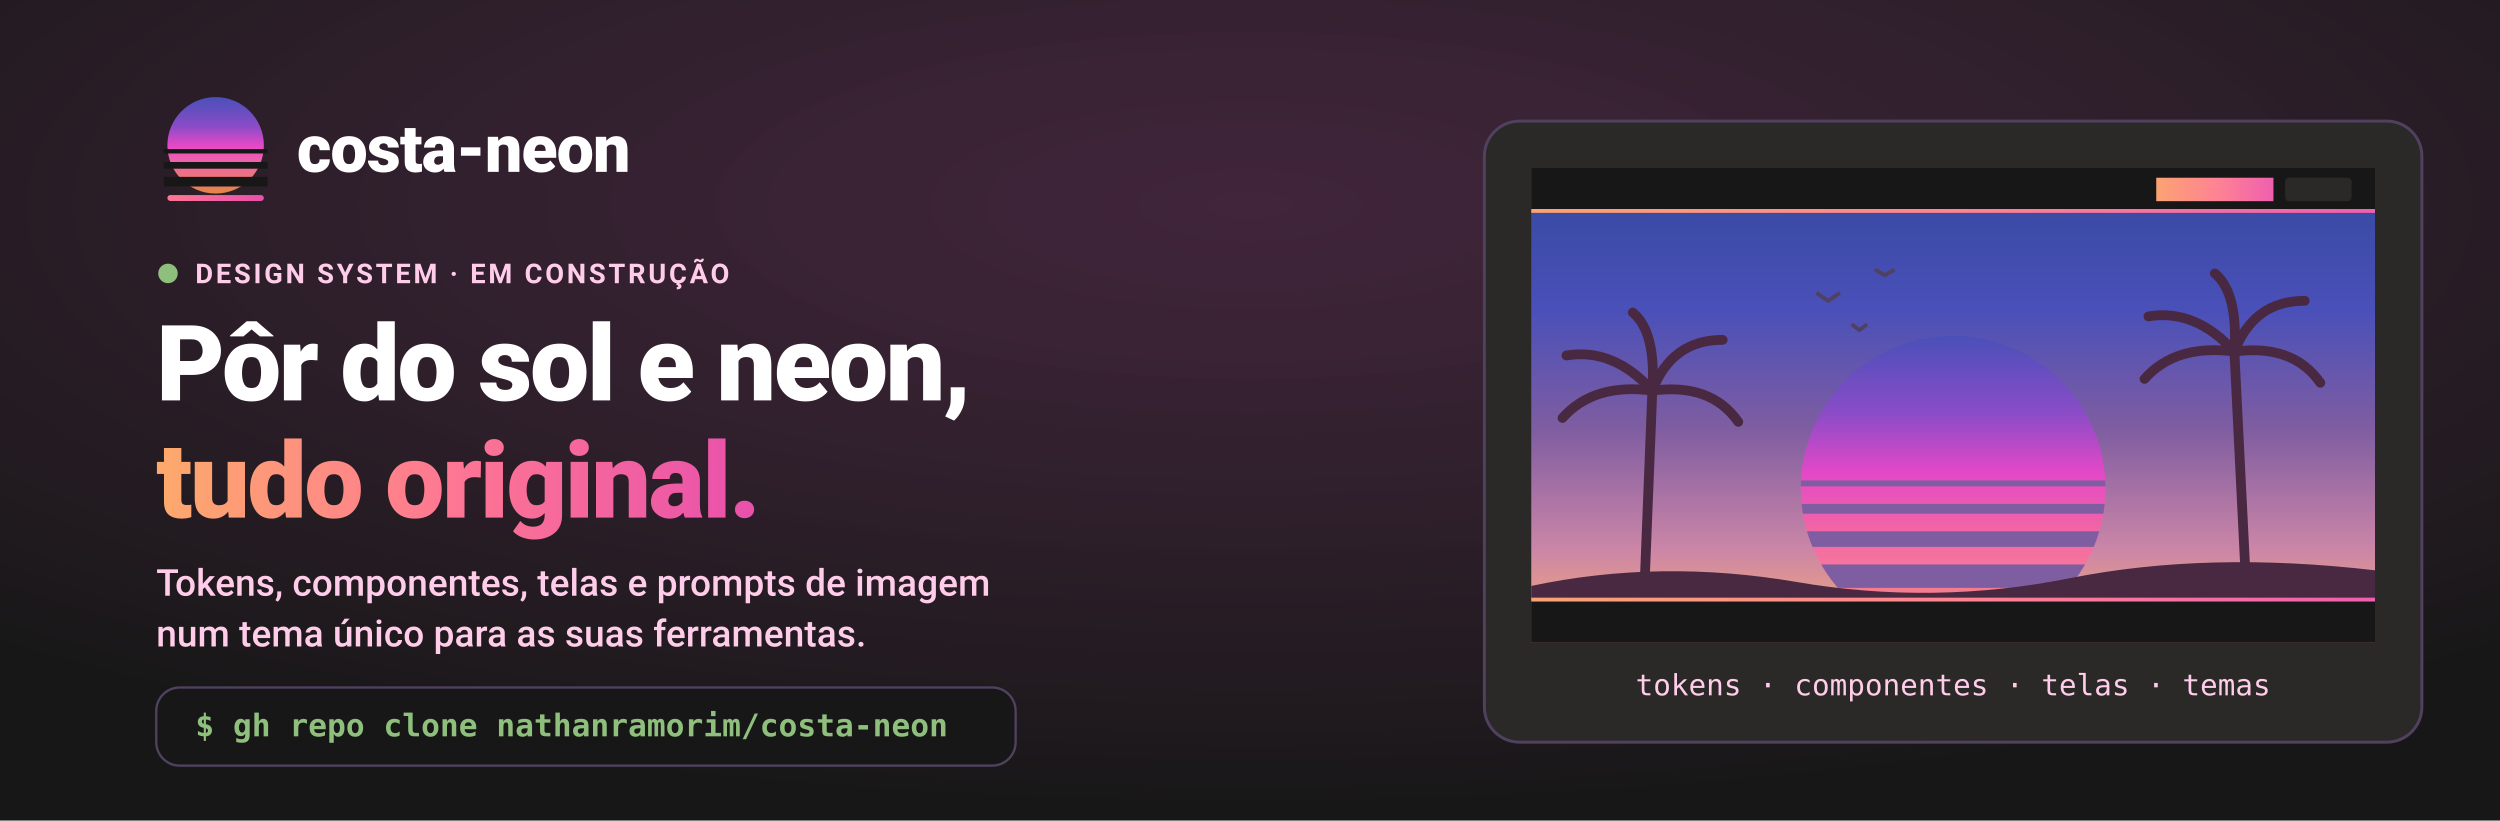
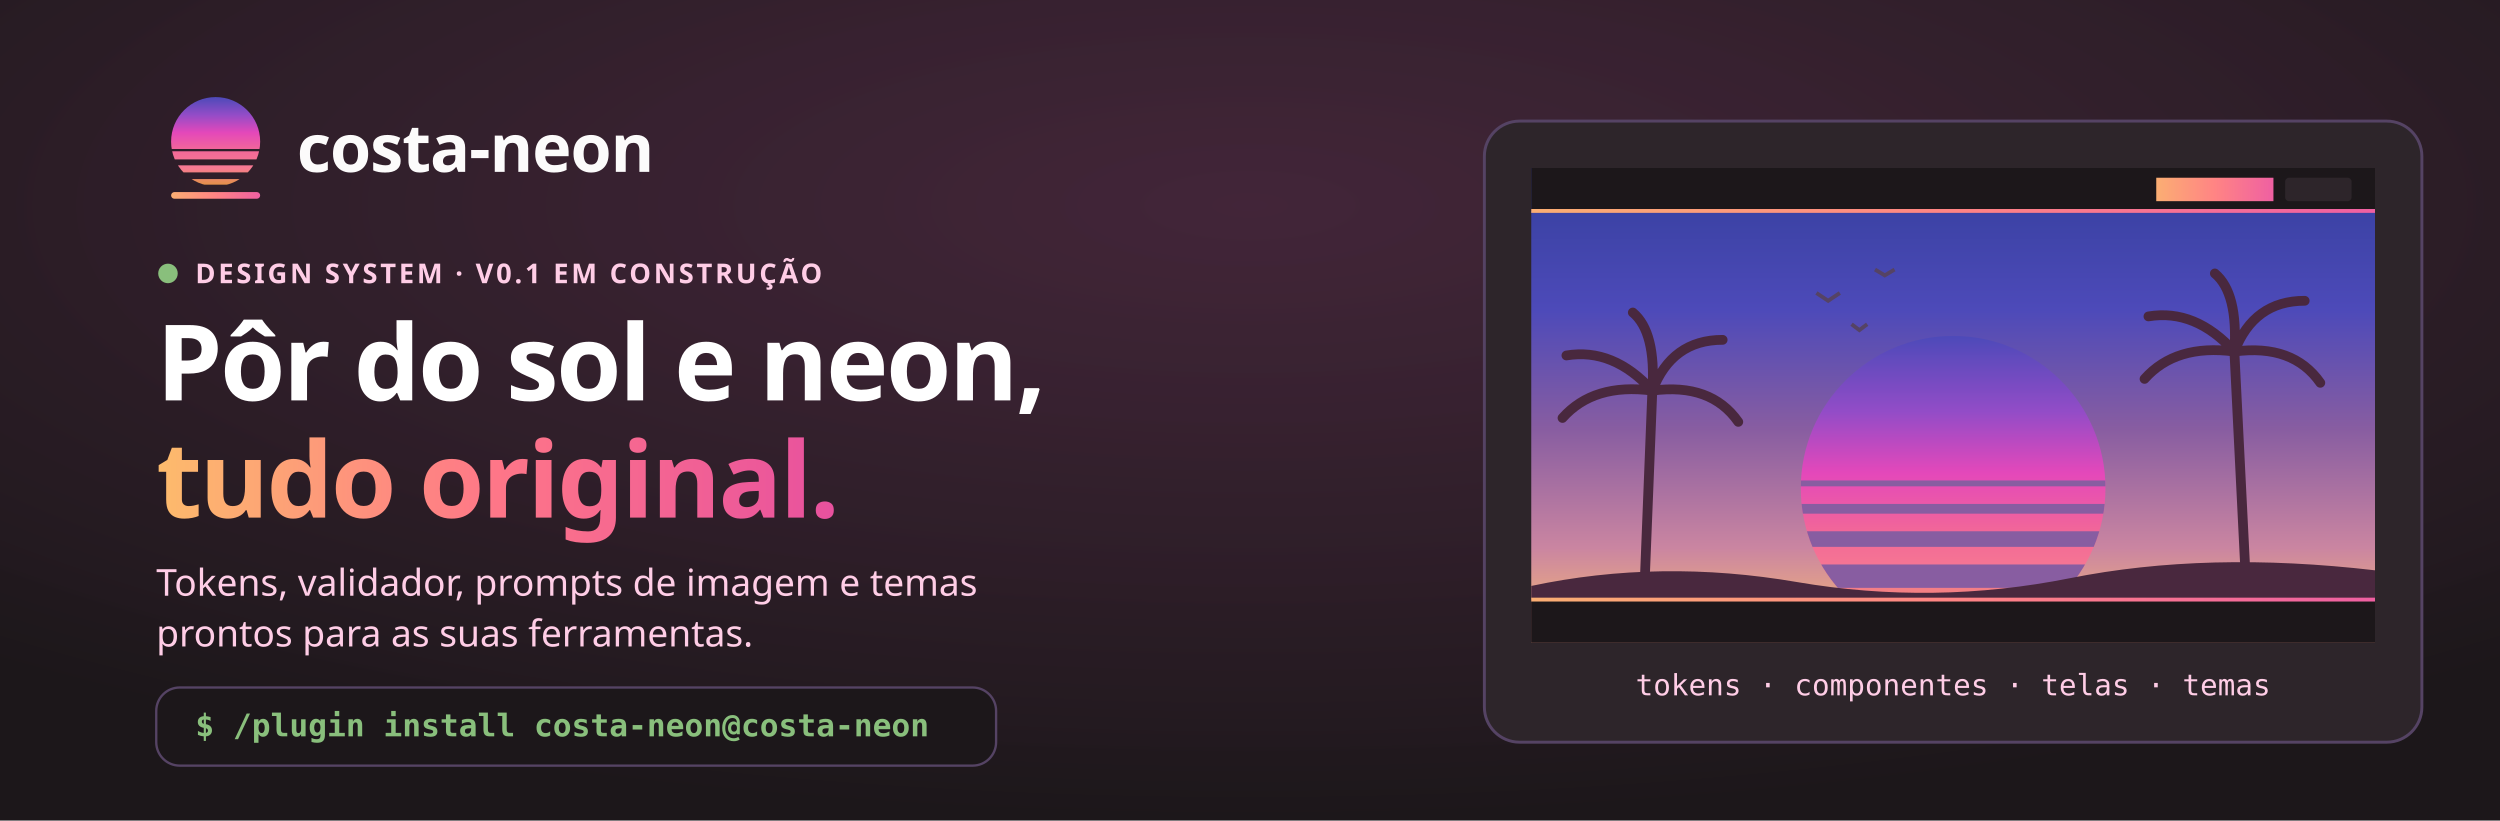
<svg xmlns="http://www.w3.org/2000/svg" width="1280" height="420" viewBox="0 0 1280 420" role="img" aria-label="costa-neon: Pôr do sol e neon, tudo original.">
  <defs>
    <radialGradient id="glow" cx="50%" cy="25%" r="75%">
-       <stop offset="0" stop-color="#492842" stop-opacity="0.85" />
-       <stop offset="1" stop-color="#171717" />
+       <stop offset="0" stop-color="#49283E" stop-opacity="0.85" />
+       <stop offset="1" stop-color="#1C171A" />
    </radialGradient>
    <linearGradient id="acc" x1="0" y1="0" x2="1" y2="0">
-       <stop offset="0" stop-color="#FDAA6C" />
-       <stop offset="0.5" stop-color="#FE7693" />
-       <stop offset="1" stop-color="#E851AB" />
+       <stop offset="0" stop-color="#FDBB6C" />
+       <stop offset="0.5" stop-color="#FE7688" />
+       <stop offset="1" stop-color="#E8519E" />
    </linearGradient>
    <linearGradient id="hex" x1="2" y1="4" x2="30" y2="28" gradientUnits="userSpaceOnUse">
-       <stop offset="0" stop-color="#FDAA6C" />
-       <stop offset="0.5" stop-color="#FE7693" />
-       <stop offset="1" stop-color="#E851AB" />
+       <stop offset="0" stop-color="#FDBB6C" />
+       <stop offset="0.5" stop-color="#FE7688" />
+       <stop offset="1" stop-color="#E8519E" />
    </linearGradient>
    <marker id="seta" markerWidth="8" markerHeight="8" refX="6" refY="4" orient="auto">
-       <path d="M0 0 L7 4 L0 8 Z" fill="#FE7693" />
+       <path d="M0 0 L7 4 L0 8 Z" fill="#FE7688" />
    </marker>
  </defs>
-   <rect width="1280" height="420" fill="#171717" />
+   <rect width="1280" height="420" fill="#1C171A" />
  <rect width="1280" height="420" fill="url(#glow)" />
  <g transform="translate(80 44) scale(1.9)">
    <defs>
-       <linearGradient id="cnsol" x1="0" y1="0" x2="0" y2="1">
-         <stop offset="0" stop-color="#4A50B9" />
-         <stop offset="0.3" stop-color="#894CC7" />
-         <stop offset="0.5" stop-color="#E448C7" />
-         <stop offset="0.7" stop-color="#F268A2" />
-         <stop offset="1" stop-color="#E28643" />
+       <linearGradient id="cnlogosol" x1="0" y1="0" x2="0" y2="1">
+         <stop offset="0.00" stop-color="#4D4AB9" />
+         <stop offset="0.20" stop-color="#934CC7" />
+         <stop offset="0.40" stop-color="#E448BA" />
+         <stop offset="0.60" stop-color="#F26897" />
+         <stop offset="0.80" stop-color="#F77B92" />
+         <stop offset="1.00" stop-color="#E29343" />
      </linearGradient>
+       <linearGradient id="cnlogoneon" x1="0" y1="0" x2="1" y2="0">
+         <stop offset="0.00" stop-color="#FBAE73" />
+         <stop offset="0.50" stop-color="#FF8484" />
+         <stop offset="1.00" stop-color="#EF60A2" />
+       </linearGradient>
+       <clipPath id="cnlogofaixas">
+         <rect x="0" y="3" width="32" height="14" />
+         <rect x="0" y="17.6" width="32" height="2.2" />
+         <rect x="0" y="21.4" width="32" height="1.9" />
+         <rect x="0" y="25.1" width="32" height="1.5" />
+       </clipPath>
    </defs>
-     <circle cx="16" cy="16" r="13" fill="url(#cnsol)" />
-     <rect x="2" y="17" width="28" height="1.2" fill="#171717" />
-     <rect x="2" y="20.5" width="28" height="1.8" fill="#171717" />
-     <rect x="2" y="24.5" width="28" height="2.6" fill="#171717" />
-     <rect x="3" y="29.4" width="26" height="1.6" rx="0.8" fill="url(#hex)" />
+     <circle cx="16" cy="15" r="12" fill="url(#cnlogosol)" clip-path="url(#cnlogofaixas)" />
+     <rect x="4" y="28.6" width="24" height="1.8" rx="0.9" fill="url(#cnlogoneon)" />
  </g>
-   <text x="152" y="88" font-family="'Josefin Sans', Outfit, system-ui, -apple-system, 'Segoe UI', Roboto, sans-serif" font-weight="800" font-size="34" fill="#FFFFFF" letter-spacing="-0.5">costa-neon</text>
-   <circle cx="86" cy="140" r="5" fill="#8FBF7C" />
-   <text x="100" y="145" font-family="'Josefin Sans', Outfit, system-ui, -apple-system, 'Segoe UI', Roboto, sans-serif" font-weight="600" font-size="14" fill="#FFCDEA" letter-spacing="1.4">DESIGN SYSTEM · EM CONSTRUÇÃO</text>
-   <text x="80" y="205" font-family="'Josefin Sans', Outfit, system-ui, -apple-system, 'Segoe UI', Roboto, sans-serif" font-weight="800" font-size="54" fill="#ffffff" letter-spacing="-1.2">Pôr do sol e neon,</text>
-   <text x="80" y="265" font-family="'Josefin Sans', Outfit, system-ui, -apple-system, 'Segoe UI', Roboto, sans-serif" font-weight="800" font-size="54" fill="url(#acc)" letter-spacing="-1.2">tudo original.</text>
-   <text x="80" y="305" font-family="'Josefin Sans', Outfit, system-ui, -apple-system, 'Segoe UI', Roboto, sans-serif" font-weight="500" font-size="19" fill="#FFCDEA">Tokens, componentes, telas e prompts de imagem</text>
-   <text x="80" y="331" font-family="'Josefin Sans', Outfit, system-ui, -apple-system, 'Segoe UI', Roboto, sans-serif" font-weight="500" font-size="19" fill="#FFCDEA">num tema único para as suas ferramentas.</text>
-   <rect x="80" y="352" width="440" height="40" rx="12" fill="#171717" stroke="#504161" stroke-width="1.2" />
-   <text x="100" y="377" font-family="ui-monospace, SFMono-Regular, Menlo, Consolas, monospace" font-weight="600" font-size="16" fill="#8FBF7C">$ gh repo clone nathanramorim/costa-neon</text>
-   <rect x="760" y="62" width="480" height="318" rx="18" fill="#2B2927" stroke="#504161" stroke-width="1.5" />
+   <text x="152" y="88" font-family="'Josefin Sans', Outfit, 'Century Gothic', system-ui, sans-serif" font-weight="800" font-size="34" fill="#FCFBFB" letter-spacing="-0.5">costa-neon</text>
+   <circle cx="86" cy="140" r="5" fill="#89BF7C" />
+   <text x="100" y="145" font-family="'Josefin Sans', Outfit, 'Century Gothic', system-ui, sans-serif" font-weight="600" font-size="14" fill="#FFCDE6" letter-spacing="1.4">DESIGN SYSTEM · V0.1 EM CONSTRUÇÃO</text>
+   <text x="80" y="205" font-family="'Josefin Sans', Outfit, 'Century Gothic', system-ui, sans-serif" font-weight="800" font-size="54" fill="#ffffff" letter-spacing="-1.2">Pôr do sol e neon,</text>
+   <text x="80" y="265" font-family="'Josefin Sans', Outfit, 'Century Gothic', system-ui, sans-serif" font-weight="800" font-size="54" fill="url(#acc)" letter-spacing="-1.2">tudo original.</text>
+   <text x="80" y="305" font-family="'Josefin Sans', Outfit, 'Century Gothic', system-ui, sans-serif" font-weight="500" font-size="19" fill="#FFCDE6">Tokens, validador, prompts de imagem e temas</text>
+   <text x="80" y="331" font-family="'Josefin Sans', Outfit, 'Century Gothic', system-ui, sans-serif" font-weight="500" font-size="19" fill="#FFCDE6">prontos para as suas ferramentas.</text>
+   <rect x="80" y="352" width="430" height="40" rx="12" fill="#1C171A" stroke="#554364" stroke-width="1.2" />
+   <text x="100" y="377" font-family="'JetBrains Mono', ui-monospace, Menlo, Consolas, monospace" font-weight="600" font-size="16" fill="#89BF7C">$ /plugin install costa-neon@costa-neon</text>
+   <rect x="760" y="62" width="480" height="318" rx="18" fill="#2D252A" stroke="#554364" stroke-width="1.5" />
  <defs>
    <linearGradient id="cnceu" x1="0" y1="0" x2="0" y2="1">
-       <stop offset="0" stop-color="#34489C" />
-       <stop offset="0.3" stop-color="#4A50B9" />
-       <stop offset="0.55" stop-color="#7F5DA1" />
-       <stop offset="0.8" stop-color="#CA85A7" />
-       <stop offset="1" stop-color="#FEAF6E" />
+       <stop offset="0" stop-color="#343F9C" />
+       <stop offset="0.3" stop-color="#4D4AB9" />
+       <stop offset="0.55" stop-color="#885DA1" />
+       <stop offset="0.8" stop-color="#CA85A1" />
+       <stop offset="1" stop-color="#FEC06E" />
    </linearGradient>
    <linearGradient id="cnsol2" x1="0" y1="0" x2="0" y2="1">
-       <stop offset="0" stop-color="#4A50B9" />
-       <stop offset="0.25" stop-color="#894CC7" />
-       <stop offset="0.45" stop-color="#E448C7" />
-       <stop offset="0.65" stop-color="#F268A2" />
-       <stop offset="0.8" stop-color="#F77B9C" />
-       <stop offset="1" stop-color="#E28643" />
+       <stop offset="0" stop-color="#4D4AB9" />
+       <stop offset="0.25" stop-color="#934CC7" />
+       <stop offset="0.45" stop-color="#E448BA" />
+       <stop offset="0.65" stop-color="#F26897" />
+       <stop offset="0.8" stop-color="#F77B92" />
+       <stop offset="1" stop-color="#E29343" />
    </linearGradient>
    <linearGradient id="cnneon" x1="0" y1="0" x2="1" y2="0">
-       <stop offset="0" stop-color="#FBA373" />
-       <stop offset="0.5" stop-color="#FF8492" />
-       <stop offset="1" stop-color="#EF60AE" />
+       <stop offset="0" stop-color="#FBAE73" />
+       <stop offset="0.5" stop-color="#FF8484" />
+       <stop offset="1" stop-color="#EF60A2" />
    </linearGradient>
    <clipPath id="cnsolc">
      <circle cx="1000" cy="250" r="78" />
    </clipPath>
    <clipPath id="cntela">
      <rect x="784" y="86" width="432" height="243" />
    </clipPath>
  </defs>
  <g clip-path="url(#cntela)">
    <rect x="784" y="86" width="432" height="243" fill="url(#cnceu)" />
    <circle cx="1000" cy="250" r="78" fill="url(#cnsol2)" />
    <g clip-path="url(#cnsolc)">
-       <rect x="900" y="246" width="200" height="3" fill="#7F5DA1" />
-       <rect x="900" y="258" width="200" height="5" fill="#7F5DA1" />
-       <rect x="900" y="272" width="200" height="8" fill="#7F5DA1" />
-       <rect x="900" y="289" width="200" height="12" fill="#7F5DA1" />
+       <rect x="900" y="246" width="200" height="3" fill="#885DA1" />
+       <rect x="900" y="258" width="200" height="5" fill="#885DA1" />
+       <rect x="900" y="272" width="200" height="8" fill="#885DA1" />
+       <rect x="900" y="289" width="200" height="12" fill="#885DA1" />
    </g>
-     <path d="M784 300 Q850 286 920 298 T1060 296 T1216 292 L1216 329 L784 329 Z" fill="#492842" />
-     <path d="M842 300 L846 200" stroke="#492842" stroke-width="5" fill="none" />
-     <path d="M846 200 q-30 -4 -46 14 M846 200 q-20 -22 -44 -18 M846 200 q10 -26 36 -26 M846 200 q30 -4 44 16 M846 200 q2 -30 -10 -40" stroke="#492842" stroke-width="5" fill="none" stroke-linecap="round" />
-     <path d="M1150 300 L1144 180" stroke="#492842" stroke-width="5" fill="none" />
-     <path d="M1144 180 q-30 -4 -46 14 M1144 180 q-20 -22 -44 -18 M1144 180 q10 -26 36 -26 M1144 180 q30 -4 44 16 M1144 180 q2 -30 -10 -40" stroke="#492842" stroke-width="5" fill="none" stroke-linecap="round" />
-     <path d="M930 150 l6 4 l6 -4 M960 138 l5 3 l5 -3 M948 166 l4 3 l4 -3" stroke="#504161" stroke-width="2" fill="none" />
-     <rect x="784" y="86" width="432" height="22" fill="#171717" />
-     <rect x="784" y="307" width="432" height="22" fill="#171717" />
+     <path d="M784 300 Q850 286 920 298 T1060 296 T1216 292 L1216 329 L784 329 Z" fill="#49283E" />
+     <path d="M842 300 L846 200" stroke="#49283E" stroke-width="5" fill="none" />
+     <path d="M846 200 q-30 -4 -46 14 M846 200 q-20 -22 -44 -18 M846 200 q10 -26 36 -26 M846 200 q30 -4 44 16 M846 200 q2 -30 -10 -40" stroke="#49283E" stroke-width="5" fill="none" stroke-linecap="round" />
+     <path d="M1150 300 L1144 180" stroke="#49283E" stroke-width="5" fill="none" />
+     <path d="M1144 180 q-30 -4 -46 14 M1144 180 q-20 -22 -44 -18 M1144 180 q10 -26 36 -26 M1144 180 q30 -4 44 16 M1144 180 q2 -30 -10 -40" stroke="#49283E" stroke-width="5" fill="none" stroke-linecap="round" />
+     <path d="M930 150 l6 4 l6 -4 M960 138 l5 3 l5 -3 M948 166 l4 3 l4 -3" stroke="#554364" stroke-width="2" fill="none" />
+     <rect x="784" y="86" width="432" height="22" fill="#1C171A" />
+     <rect x="784" y="307" width="432" height="22" fill="#1C171A" />
    <rect x="784" y="107" width="432" height="2" fill="url(#cnneon)" />
    <rect x="784" y="306" width="432" height="2" fill="url(#cnneon)" />
    <rect x="1104" y="91" width="60" height="12" fill="url(#cnneon)" />
-     <rect x="1170" y="91" width="34" height="12" rx="2" fill="#2B2927" />
+     <rect x="1170" y="91" width="34" height="12" rx="2" fill="#2D252A" />
  </g>
-   <text x="1000" y="356" text-anchor="middle" font-size="15" fill="#FFCDEA" font-family="ui-monospace, Menlo, Consolas, monospace">tokens · componentes · telas · temas</text>
+   <text x="1000" y="356" text-anchor="middle" font-size="15" fill="#FFCDE6" font-family="ui-monospace, Menlo, Consolas, monospace">tokens · componentes · telas · temas</text>
</svg>
